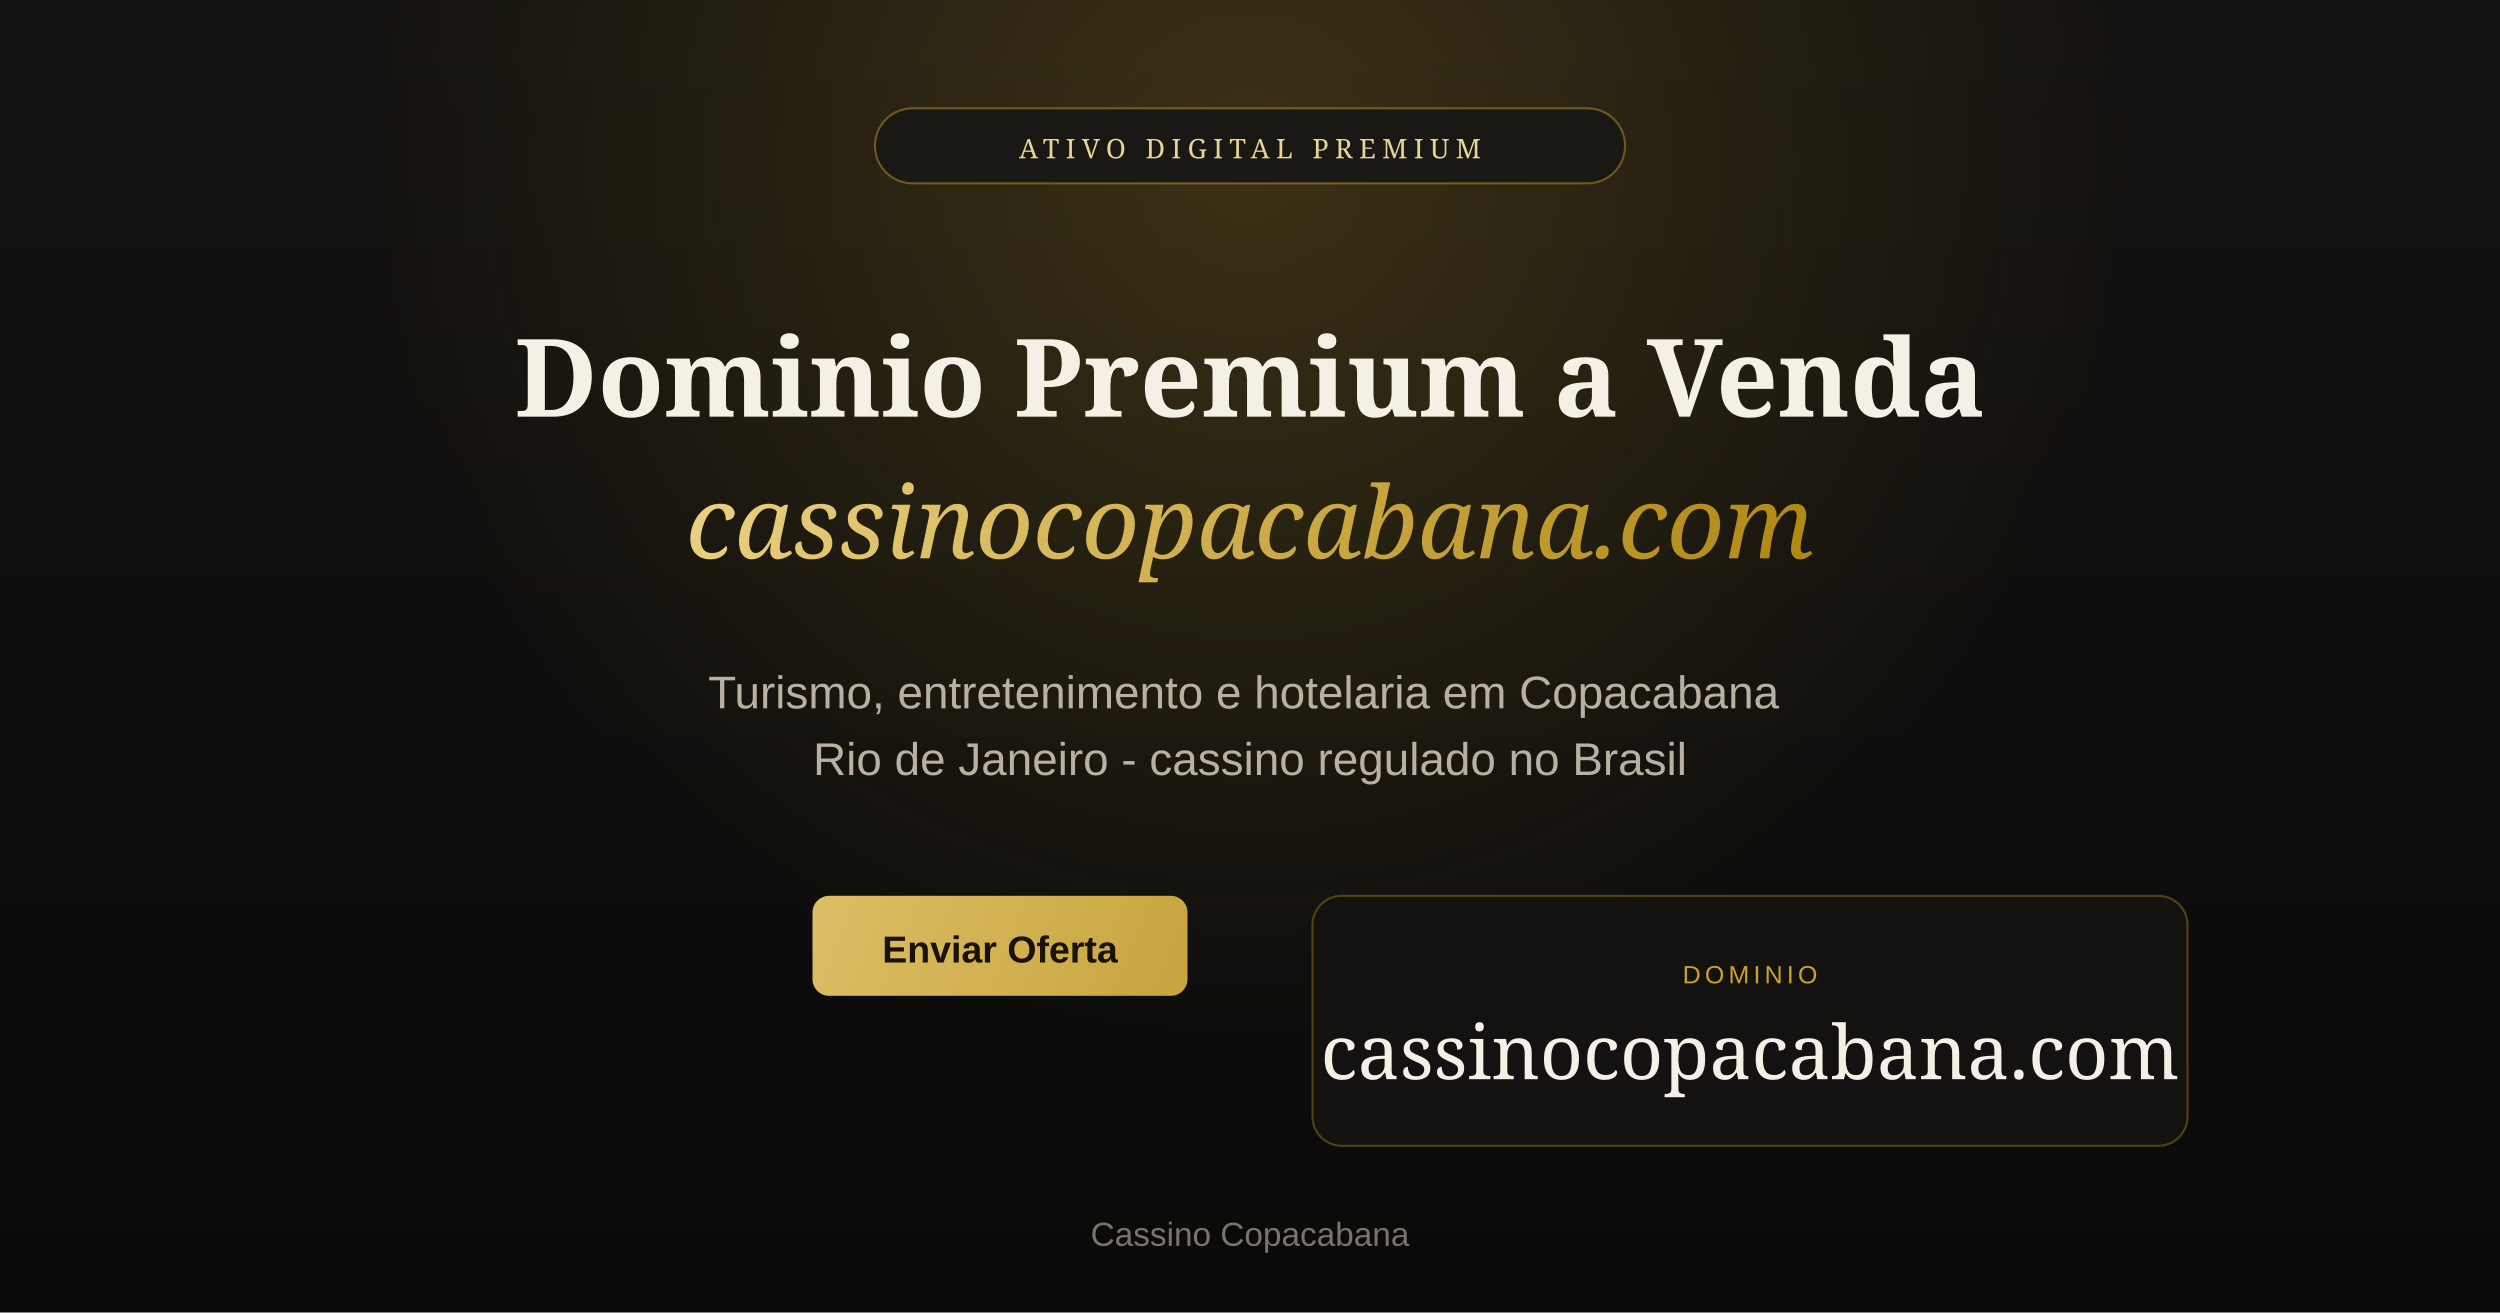
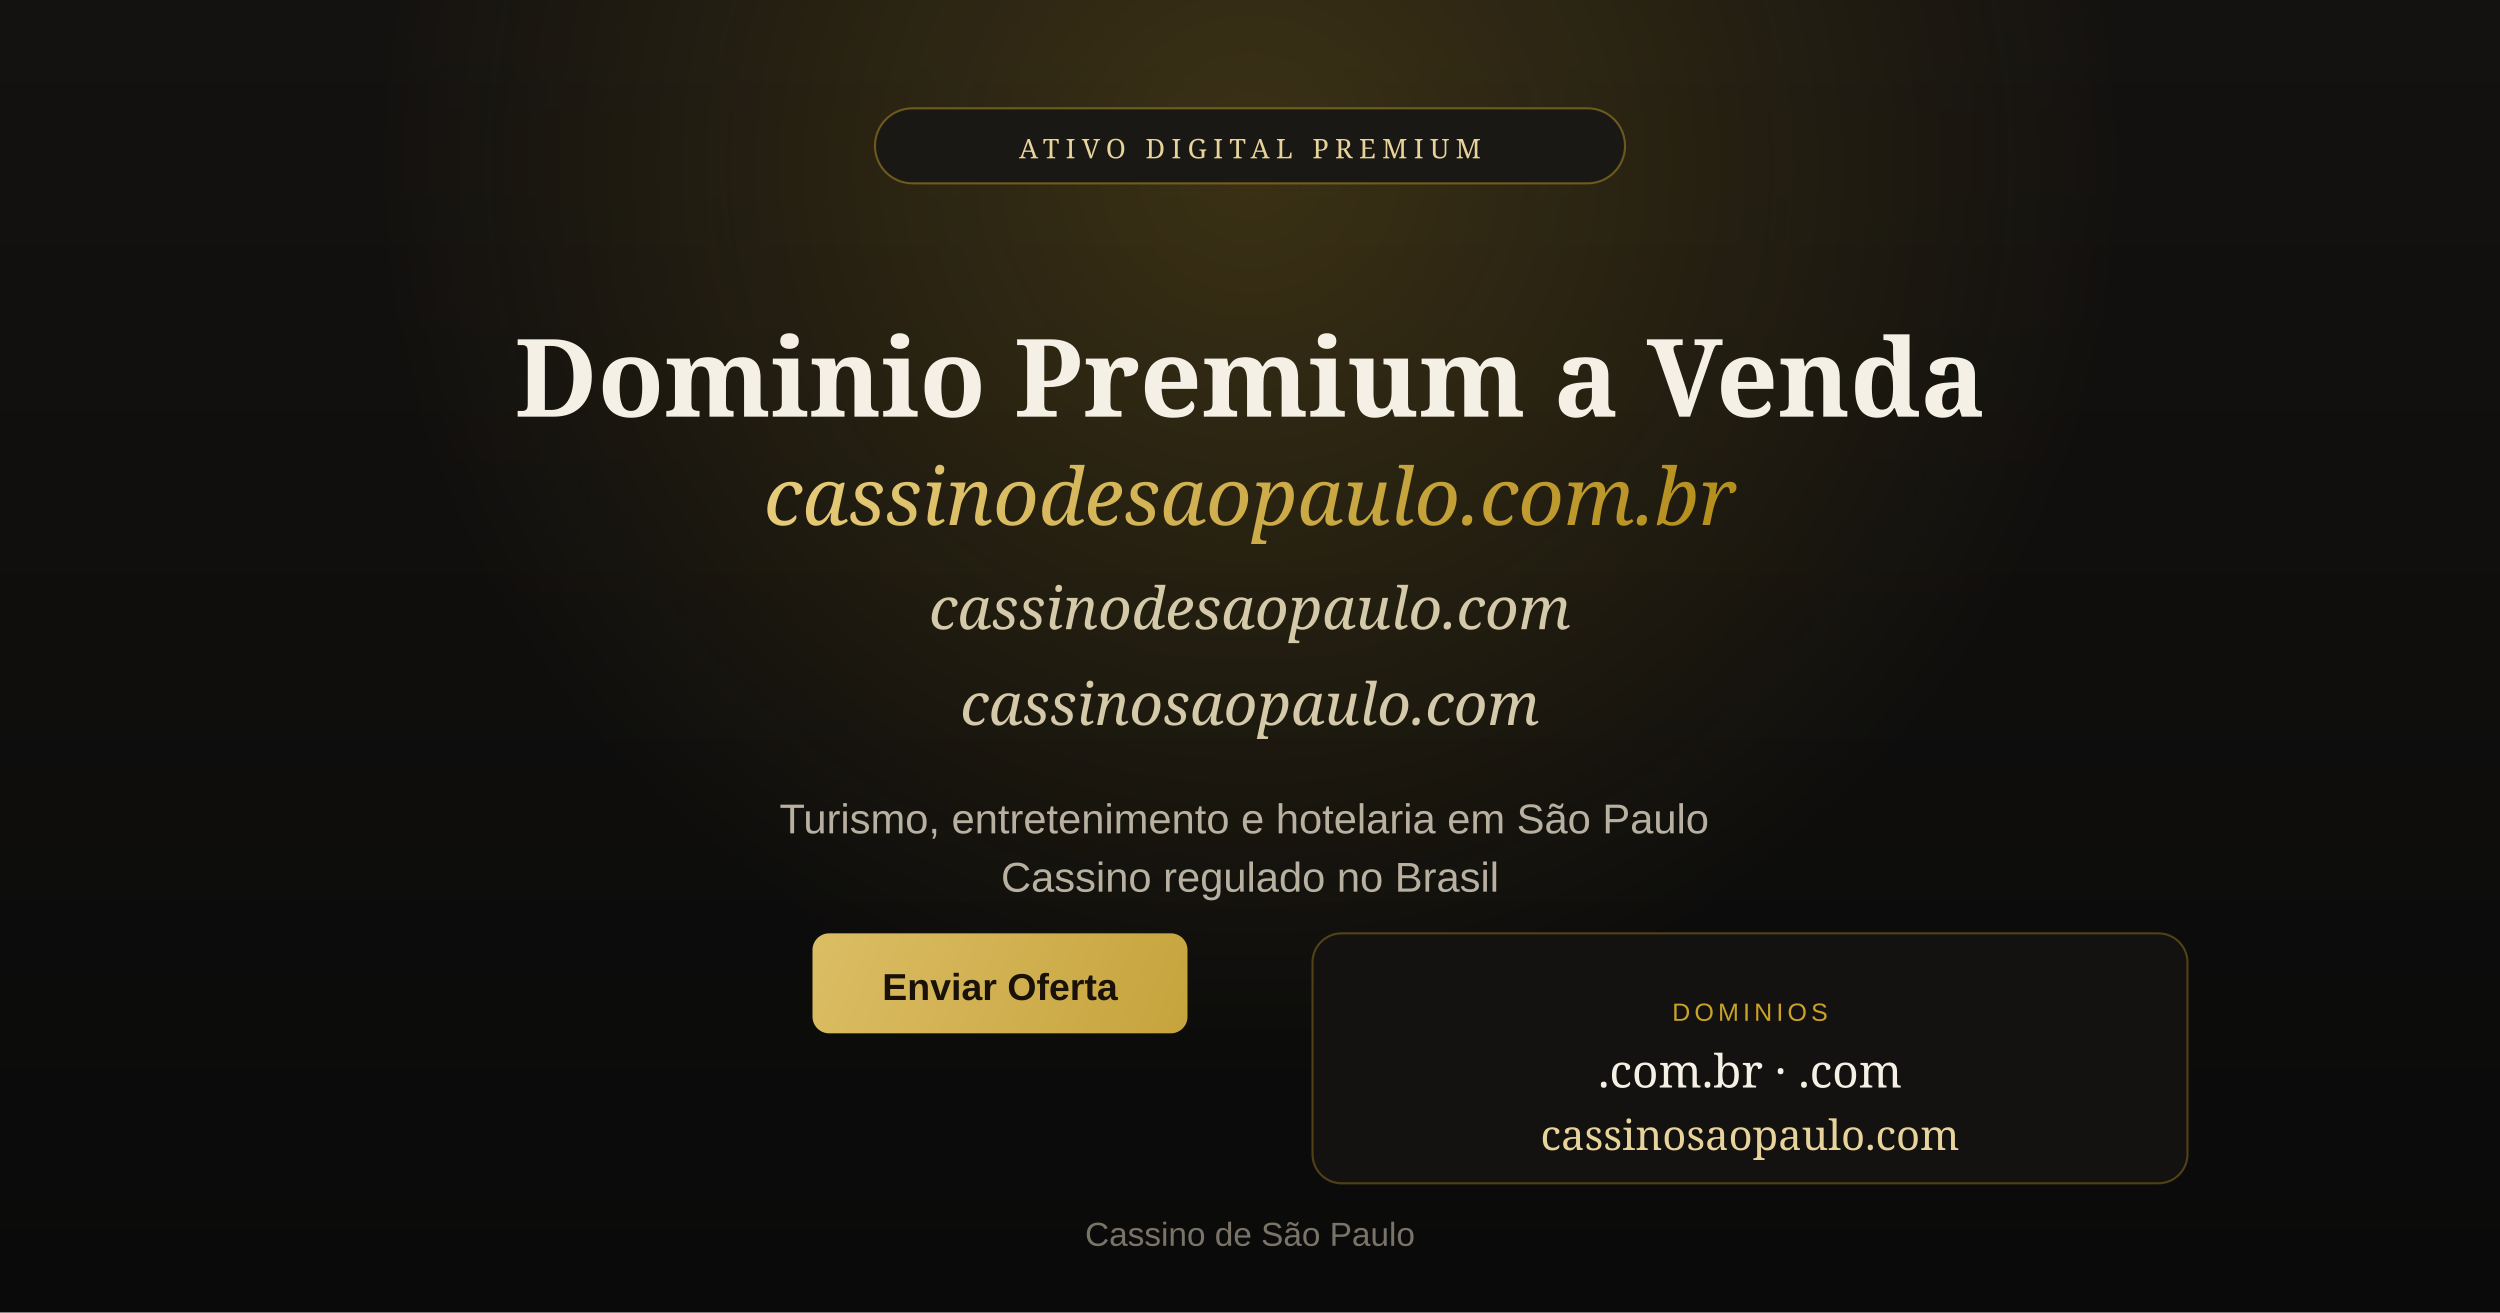
- <svg xmlns="http://www.w3.org/2000/svg" width="1200" height="630" viewBox="0 0 1200 630" role="img" aria-label="Cassino Copacabana dominio premium cassinocopacabana.com a venda">
+ <svg xmlns="http://www.w3.org/2000/svg" width="1200" height="630" viewBox="0 0 1200 630" role="img" aria-label="Cassino de São Paulo dominio premium cassinodesaopaulo.com.br a venda">
  <defs>
    <linearGradient id="bg" x1="600" y1="0" x2="600" y2="630" gradientUnits="userSpaceOnUse">
      <stop stop-color="#141210" />
      <stop offset="1" stop-color="#0a0a0a" />
    </linearGradient>
    <linearGradient id="gold" x1="300" y1="180" x2="900" y2="420" gradientUnits="userSpaceOnUse">
      <stop stop-color="#f0d78c" />
      <stop offset="1" stop-color="#a67c00" />
    </linearGradient>
    <radialGradient id="glow" cx="600" cy="80" r="420" gradientUnits="userSpaceOnUse">
      <stop stop-color="#c9a227" stop-opacity="0.22" />
      <stop offset="1" stop-color="#c9a227" stop-opacity="0" />
    </radialGradient>
  </defs>
  <rect width="1200" height="630" fill="url(#bg)" />
  <rect width="1200" height="630" fill="url(#glow)" />
  <rect x="420" y="52" width="360" height="36" rx="18" fill="#1a1814" stroke="#c9a227" stroke-opacity="0.45" />
  <text x="600" y="76" text-anchor="middle" fill="#e8d49a" font-family="Georgia, serif" font-size="13" letter-spacing="3">ATIVO DIGITAL PREMIUM</text>
  <text x="600" y="200" text-anchor="middle" fill="#f5f0e6" font-family="Georgia, serif" font-size="52" font-weight="600">Dominio Premium a Venda</text>
-   <text x="600" y="268" text-anchor="middle" fill="url(#gold)" font-family="Georgia, serif" font-size="48" font-style="italic">cassinocopacabana.com</text>
-   <text x="600" y="340" text-anchor="middle" fill="#b8b0a0" font-family="Arial, sans-serif" font-size="22">
-     <tspan x="600" dy="0">Turismo, entretenimento e hotelaria em Copacabana</tspan>
-     <tspan x="600" dy="32">Rio de Janeiro - cassino regulado no Brasil</tspan>
+   <text x="600" y="252" text-anchor="middle" fill="url(#gold)" font-family="Georgia, serif" font-size="38" font-style="italic">cassinodesaopaulo.com.br</text>
+   <text x="600" y="302" text-anchor="middle" fill="#d4c9a8" font-family="Georgia, serif" font-size="28" font-style="italic">cassinodesaopaulo.com</text>
+   <text x="600" y="348" text-anchor="middle" fill="#d4c9a8" font-family="Georgia, serif" font-size="28" font-style="italic">cassinosaopaulo.com</text>
+   <text x="600" y="400" text-anchor="middle" fill="#b8b0a0" font-family="Arial, sans-serif" font-size="20">
+     <tspan x="600" dy="0">Turismo, entretenimento e hotelaria em São Paulo</tspan>
+     <tspan x="600" dy="28">Cassino regulado no Brasil</tspan>
  </text>
-   <rect x="390" y="430" width="180" height="48" rx="8" fill="url(#gold)" />
-   <text x="480" y="462" text-anchor="middle" fill="#1a1208" font-family="Arial, sans-serif" font-size="18" font-weight="700">Enviar Oferta</text>
-   <rect x="630" y="430" width="420" height="120" rx="14" fill="#141210" stroke="#c9a227" stroke-opacity="0.35" />
-   <text x="840" y="472" text-anchor="middle" fill="#c9a227" font-family="Arial, sans-serif" font-size="12" letter-spacing="2">DOMINIO</text>
-   <text x="840" y="518" text-anchor="middle" fill="#f5f0e6" font-family="Georgia, serif" font-size="36">cassinocopacabana.com</text>
-   <text x="600" y="598" text-anchor="middle" fill="#7a7468" font-family="Arial, sans-serif" font-size="16">Cassino Copacabana</text>
+   <rect x="390" y="448" width="180" height="48" rx="8" fill="url(#gold)" />
+   <text x="480" y="480" text-anchor="middle" fill="#1a1208" font-family="Arial, sans-serif" font-size="18" font-weight="700">Enviar Oferta</text>
+   <rect x="630" y="448" width="420" height="120" rx="14" fill="#141210" stroke="#c9a227" stroke-opacity="0.35" />
+   <text x="840" y="490" text-anchor="middle" fill="#c9a227" font-family="Arial, sans-serif" font-size="12" letter-spacing="2">DOMINIOS</text>
+   <text x="840" y="522" text-anchor="middle" fill="#f5f0e6" font-family="Georgia, serif" font-size="22">.com.br · .com</text>
+   <text x="840" y="552" text-anchor="middle" fill="#e8d49a" font-family="Georgia, serif" font-size="20">cassinosaopaulo.com</text>
+   <text x="600" y="598" text-anchor="middle" fill="#7a7468" font-family="Arial, sans-serif" font-size="16">Cassino de São Paulo</text>
</svg>
